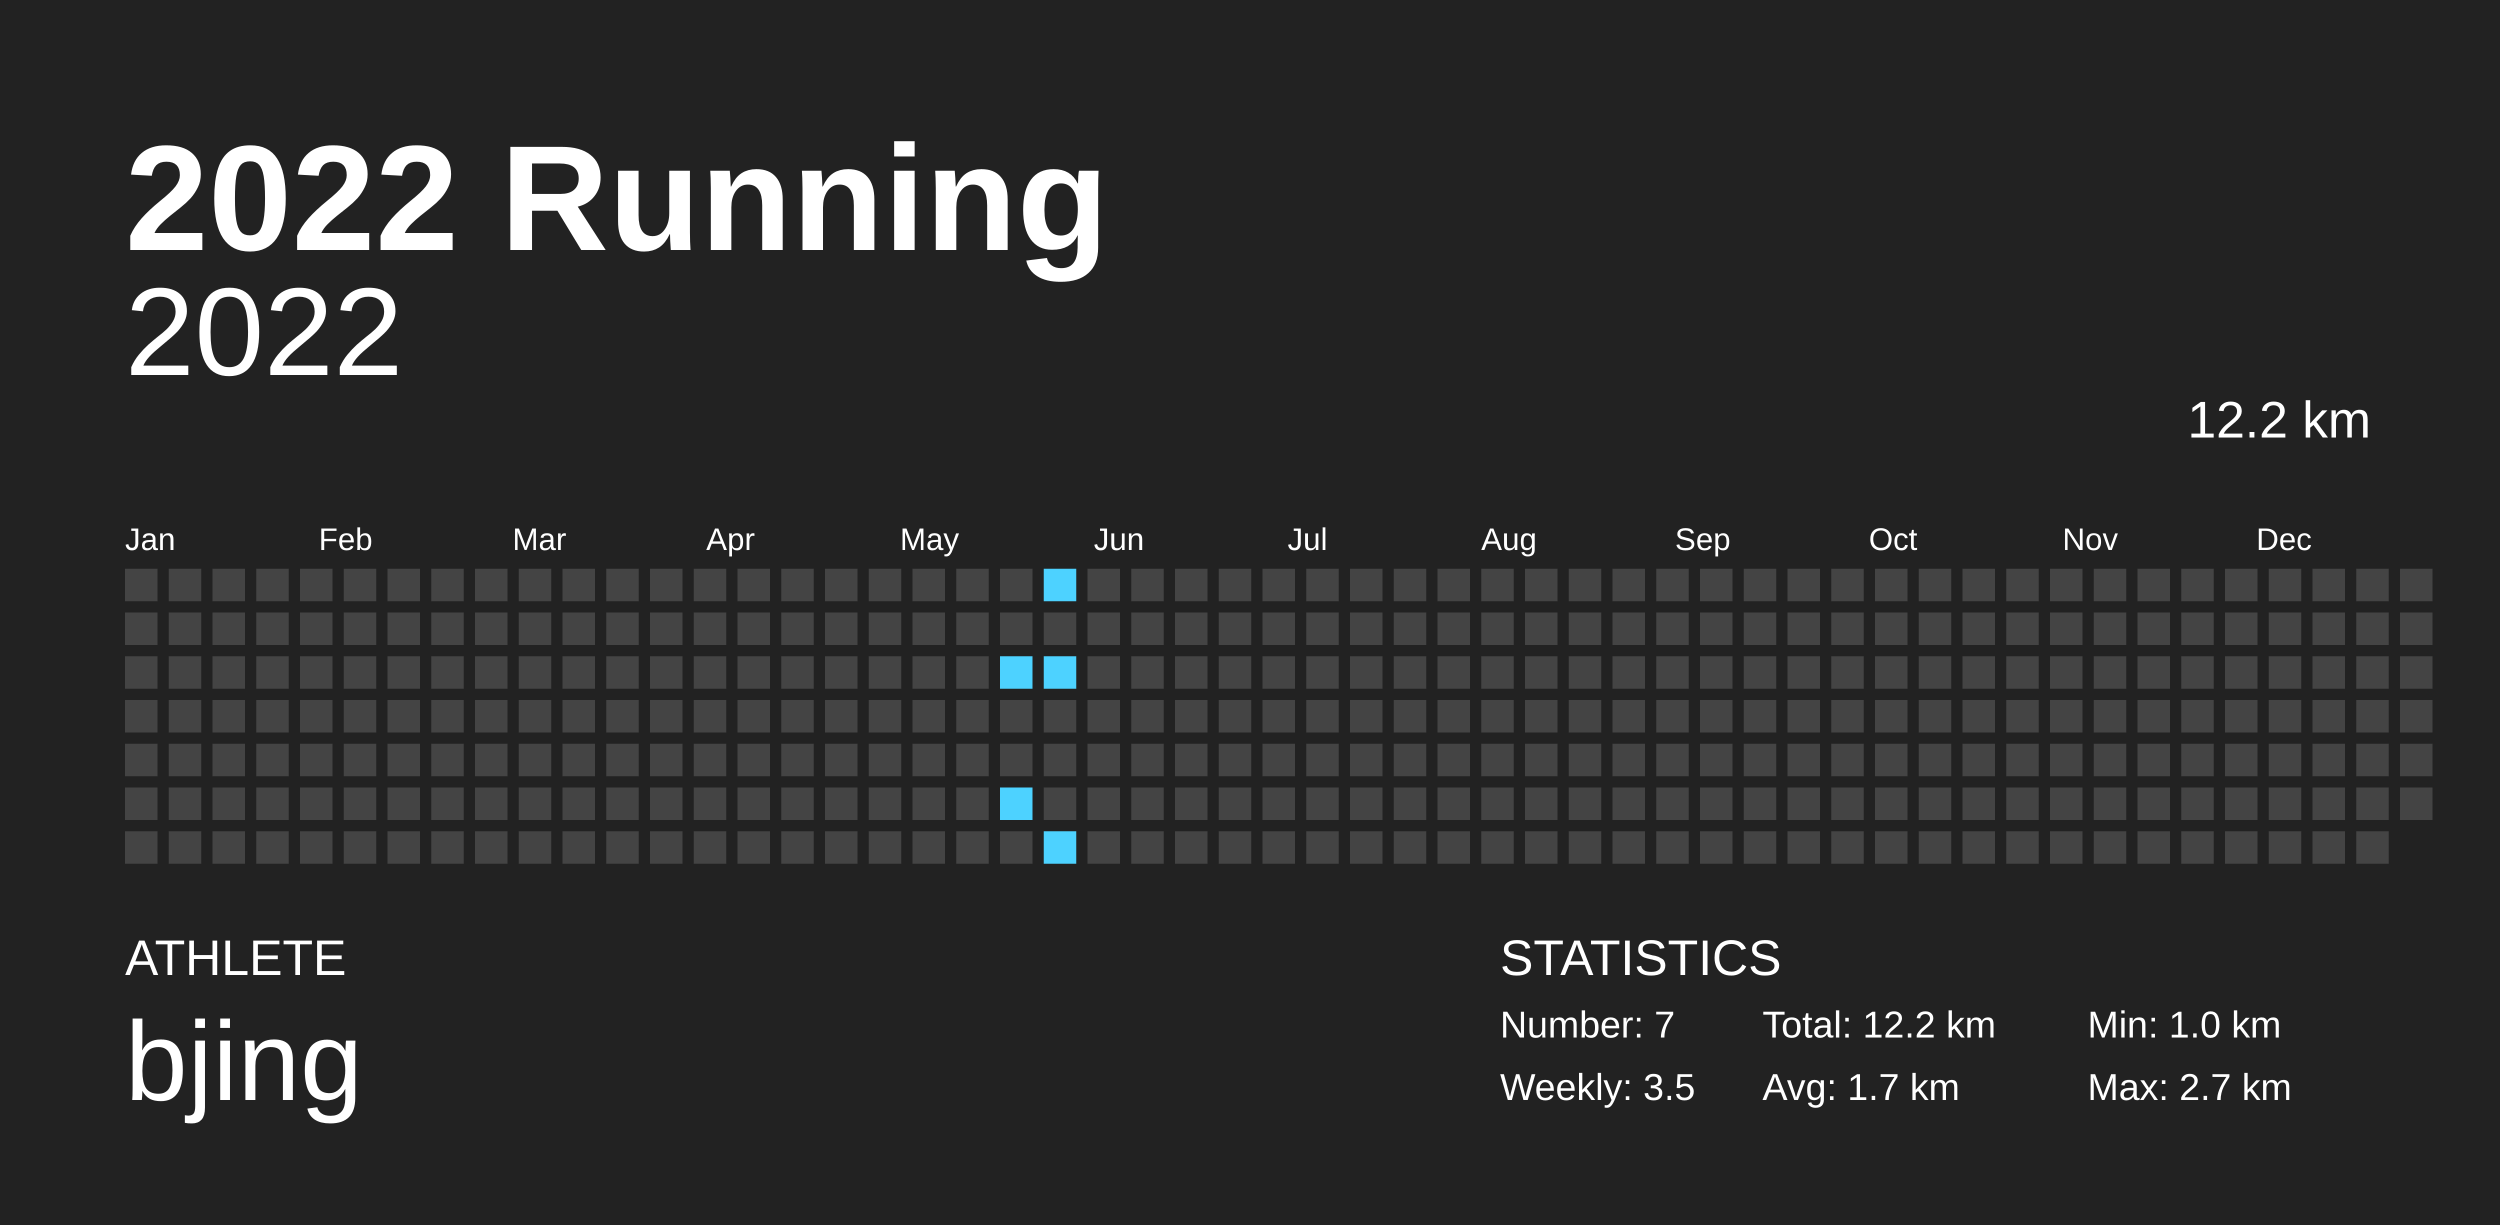
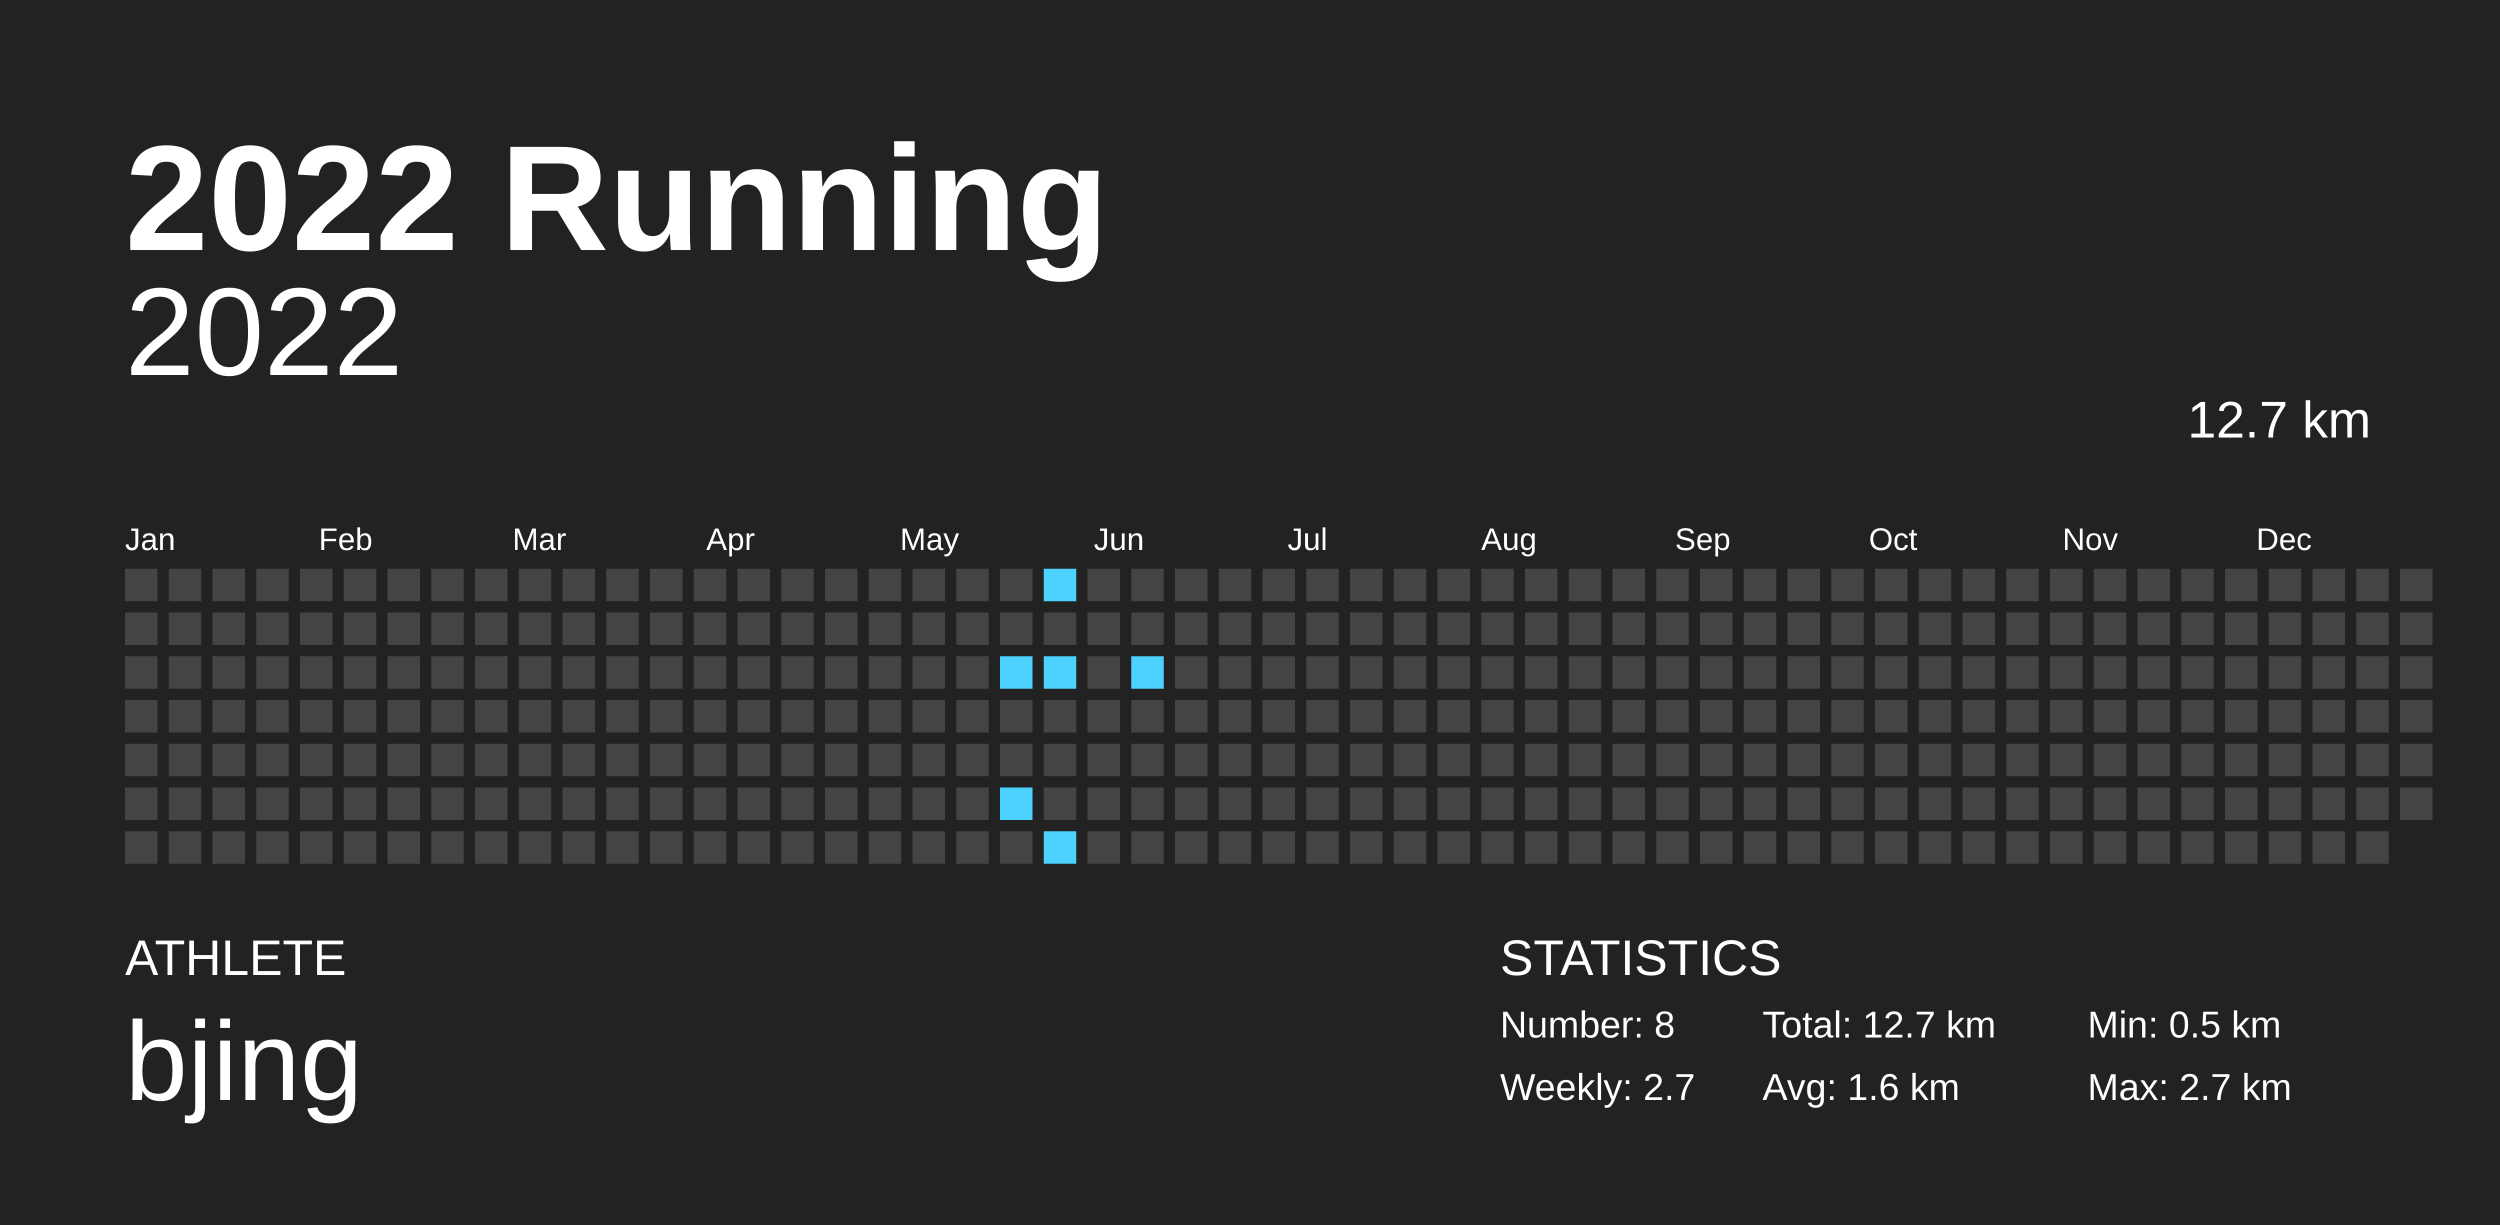
<svg xmlns="http://www.w3.org/2000/svg" baseProfile="full" height="98mm" version="1.1" viewBox="0,0,200,98" width="200mm">
  <defs />
  <rect fill="#222222" height="98" width="200" x="0" y="0" />
  <text fill="#FFFFFF" style="font-size:12px; font-family:Arial; font-weight:bold;" x="10" y="20">2022 Running</text>
  <text fill="#FFFFFF" style="font-size:4px; font-family:Arial" x="10" y="78">ATHLETE</text>
  <text fill="#FFFFFF" style="font-size:9px; font-family:Arial" x="10" y="88">bjing</text>
  <text fill="#FFFFFF" style="font-size:4px; font-family:Arial" x="120" y="78">STATISTICS</text>
-   <text fill="#FFFFFF" style="font-size:3px; font-family:Arial" x="120" y="83">Number: 7</text>
-   <text fill="#FFFFFF" style="font-size:3px; font-family:Arial" x="120" y="88">Weekly: 3.5</text>
-   <text fill="#FFFFFF" style="font-size:3px; font-family:Arial" x="141" y="83">Total: 12.2 km</text>
-   <text fill="#FFFFFF" style="font-size:3px; font-family:Arial" x="141" y="88">Avg: 1.7 km</text>
-   <text fill="#FFFFFF" style="font-size:3px; font-family:Arial" x="167" y="83">Min: 1.0 km</text>
+   <text fill="#FFFFFF" style="font-size:3px; font-family:Arial" x="120" y="83">Number: 8</text>
+   <text fill="#FFFFFF" style="font-size:3px; font-family:Arial" x="120" y="88">Weekly: 2.7</text>
+   <text fill="#FFFFFF" style="font-size:3px; font-family:Arial" x="141" y="83">Total: 12.7 km</text>
+   <text fill="#FFFFFF" style="font-size:3px; font-family:Arial" x="141" y="88">Avg: 1.6 km</text>
+   <text fill="#FFFFFF" style="font-size:3px; font-family:Arial" x="167" y="83">Min: 0.5 km</text>
  <text fill="#FFFFFF" style="font-size:3px; font-family:Arial" x="167" y="88">Max: 2.7 km</text>
  <text alignment-baseline="hanging" fill="#FFFFFF" style="font-size:10.0px; font-family:Arial;" x="10" y="30">2022</text>
-   <text alignment-baseline="hanging" fill="#FFFFFF" style="font-size:4.125px; font-family:Arial;" x="175" y="35">12.2 km</text>
+   <text alignment-baseline="hanging" fill="#FFFFFF" style="font-size:4.125px; font-family:Arial;" x="175" y="35">12.7 km</text>
  <text fill="#FFFFFF" style="font-size:2.5px; font-family:Arial" x="10.0" y="44">Jan</text>
  <text fill="#FFFFFF" style="font-size:2.5px; font-family:Arial" x="25.5" y="44">Feb</text>
  <text fill="#FFFFFF" style="font-size:2.5px; font-family:Arial" x="41.0" y="44">Mar</text>
  <text fill="#FFFFFF" style="font-size:2.5px; font-family:Arial" x="56.5" y="44">Apr</text>
  <text fill="#FFFFFF" style="font-size:2.5px; font-family:Arial" x="72.0" y="44">May</text>
  <text fill="#FFFFFF" style="font-size:2.5px; font-family:Arial" x="87.5" y="44">Jun</text>
  <text fill="#FFFFFF" style="font-size:2.5px; font-family:Arial" x="103.0" y="44">Jul</text>
  <text fill="#FFFFFF" style="font-size:2.5px; font-family:Arial" x="118.5" y="44">Aug</text>
  <text fill="#FFFFFF" style="font-size:2.5px; font-family:Arial" x="134.0" y="44">Sep</text>
  <text fill="#FFFFFF" style="font-size:2.5px; font-family:Arial" x="149.5" y="44">Oct</text>
  <text fill="#FFFFFF" style="font-size:2.5px; font-family:Arial" x="165.0" y="44">Nov</text>
  <text fill="#FFFFFF" style="font-size:2.5px; font-family:Arial" x="180.5" y="44">Dec</text>
  <rect fill="#444444" height="2.6" width="2.6" x="10.0" y="45.5" />
  <rect fill="#444444" height="2.6" width="2.6" x="10.0" y="49.0" />
  <rect fill="#444444" height="2.6" width="2.6" x="10.0" y="52.5" />
  <rect fill="#444444" height="2.6" width="2.6" x="10.0" y="56.0" />
  <rect fill="#444444" height="2.6" width="2.6" x="10.0" y="59.5" />
  <rect fill="#444444" height="2.6" width="2.6" x="10.0" y="63.0" />
  <rect fill="#444444" height="2.6" width="2.6" x="10.0" y="66.5" />
  <rect fill="#444444" height="2.6" width="2.6" x="13.5" y="45.5" />
  <rect fill="#444444" height="2.6" width="2.6" x="13.5" y="49.0" />
  <rect fill="#444444" height="2.6" width="2.6" x="13.5" y="52.5" />
  <rect fill="#444444" height="2.6" width="2.6" x="13.5" y="56.0" />
  <rect fill="#444444" height="2.6" width="2.6" x="13.5" y="59.5" />
  <rect fill="#444444" height="2.6" width="2.6" x="13.5" y="63.0" />
  <rect fill="#444444" height="2.6" width="2.6" x="13.5" y="66.5" />
  <rect fill="#444444" height="2.6" width="2.6" x="17.0" y="45.5" />
  <rect fill="#444444" height="2.6" width="2.6" x="17.0" y="49.0" />
  <rect fill="#444444" height="2.6" width="2.6" x="17.0" y="52.5" />
  <rect fill="#444444" height="2.6" width="2.6" x="17.0" y="56.0" />
  <rect fill="#444444" height="2.6" width="2.6" x="17.0" y="59.5" />
  <rect fill="#444444" height="2.6" width="2.6" x="17.0" y="63.0" />
  <rect fill="#444444" height="2.6" width="2.6" x="17.0" y="66.5" />
  <rect fill="#444444" height="2.6" width="2.6" x="20.5" y="45.5" />
  <rect fill="#444444" height="2.6" width="2.6" x="20.5" y="49.0" />
  <rect fill="#444444" height="2.6" width="2.6" x="20.5" y="52.5" />
  <rect fill="#444444" height="2.6" width="2.6" x="20.5" y="56.0" />
  <rect fill="#444444" height="2.6" width="2.6" x="20.5" y="59.5" />
  <rect fill="#444444" height="2.6" width="2.6" x="20.5" y="63.0" />
  <rect fill="#444444" height="2.6" width="2.6" x="20.5" y="66.5" />
  <rect fill="#444444" height="2.6" width="2.6" x="24.0" y="45.5" />
  <rect fill="#444444" height="2.6" width="2.6" x="24.0" y="49.0" />
  <rect fill="#444444" height="2.6" width="2.6" x="24.0" y="52.5" />
  <rect fill="#444444" height="2.6" width="2.6" x="24.0" y="56.0" />
  <rect fill="#444444" height="2.6" width="2.6" x="24.0" y="59.5" />
  <rect fill="#444444" height="2.6" width="2.6" x="24.0" y="63.0" />
  <rect fill="#444444" height="2.6" width="2.6" x="24.0" y="66.5" />
  <rect fill="#444444" height="2.6" width="2.6" x="27.5" y="45.5" />
  <rect fill="#444444" height="2.6" width="2.6" x="27.5" y="49.0" />
  <rect fill="#444444" height="2.6" width="2.6" x="27.5" y="52.5" />
  <rect fill="#444444" height="2.6" width="2.6" x="27.5" y="56.0" />
  <rect fill="#444444" height="2.6" width="2.6" x="27.5" y="59.5" />
  <rect fill="#444444" height="2.6" width="2.6" x="27.5" y="63.0" />
  <rect fill="#444444" height="2.6" width="2.6" x="27.5" y="66.5" />
  <rect fill="#444444" height="2.6" width="2.6" x="31.0" y="45.5" />
  <rect fill="#444444" height="2.6" width="2.6" x="31.0" y="49.0" />
  <rect fill="#444444" height="2.6" width="2.6" x="31.0" y="52.5" />
  <rect fill="#444444" height="2.6" width="2.6" x="31.0" y="56.0" />
  <rect fill="#444444" height="2.6" width="2.6" x="31.0" y="59.5" />
  <rect fill="#444444" height="2.6" width="2.6" x="31.0" y="63.0" />
  <rect fill="#444444" height="2.6" width="2.6" x="31.0" y="66.5" />
  <rect fill="#444444" height="2.6" width="2.6" x="34.5" y="45.5" />
  <rect fill="#444444" height="2.6" width="2.6" x="34.5" y="49.0" />
  <rect fill="#444444" height="2.6" width="2.6" x="34.5" y="52.5" />
  <rect fill="#444444" height="2.6" width="2.6" x="34.5" y="56.0" />
  <rect fill="#444444" height="2.6" width="2.6" x="34.5" y="59.5" />
  <rect fill="#444444" height="2.6" width="2.6" x="34.5" y="63.0" />
  <rect fill="#444444" height="2.6" width="2.6" x="34.5" y="66.5" />
  <rect fill="#444444" height="2.6" width="2.6" x="38.0" y="45.5" />
  <rect fill="#444444" height="2.6" width="2.6" x="38.0" y="49.0" />
  <rect fill="#444444" height="2.6" width="2.6" x="38.0" y="52.5" />
  <rect fill="#444444" height="2.6" width="2.6" x="38.0" y="56.0" />
  <rect fill="#444444" height="2.6" width="2.6" x="38.0" y="59.5" />
  <rect fill="#444444" height="2.6" width="2.6" x="38.0" y="63.0" />
  <rect fill="#444444" height="2.6" width="2.6" x="38.0" y="66.5" />
  <rect fill="#444444" height="2.6" width="2.6" x="41.5" y="45.5" />
  <rect fill="#444444" height="2.6" width="2.6" x="41.5" y="49.0" />
  <rect fill="#444444" height="2.6" width="2.6" x="41.5" y="52.5" />
  <rect fill="#444444" height="2.6" width="2.6" x="41.5" y="56.0" />
  <rect fill="#444444" height="2.6" width="2.6" x="41.5" y="59.5" />
  <rect fill="#444444" height="2.6" width="2.6" x="41.5" y="63.0" />
  <rect fill="#444444" height="2.6" width="2.6" x="41.5" y="66.5" />
  <rect fill="#444444" height="2.6" width="2.6" x="45.0" y="45.5" />
  <rect fill="#444444" height="2.6" width="2.6" x="45.0" y="49.0" />
  <rect fill="#444444" height="2.6" width="2.6" x="45.0" y="52.5" />
  <rect fill="#444444" height="2.6" width="2.6" x="45.0" y="56.0" />
  <rect fill="#444444" height="2.6" width="2.6" x="45.0" y="59.5" />
  <rect fill="#444444" height="2.6" width="2.6" x="45.0" y="63.0" />
  <rect fill="#444444" height="2.6" width="2.6" x="45.0" y="66.5" />
  <rect fill="#444444" height="2.6" width="2.6" x="48.5" y="45.5" />
  <rect fill="#444444" height="2.6" width="2.6" x="48.5" y="49.0" />
  <rect fill="#444444" height="2.6" width="2.6" x="48.5" y="52.5" />
  <rect fill="#444444" height="2.6" width="2.6" x="48.5" y="56.0" />
  <rect fill="#444444" height="2.6" width="2.6" x="48.5" y="59.5" />
  <rect fill="#444444" height="2.6" width="2.6" x="48.5" y="63.0" />
  <rect fill="#444444" height="2.6" width="2.6" x="48.5" y="66.5" />
  <rect fill="#444444" height="2.6" width="2.6" x="52.0" y="45.5" />
  <rect fill="#444444" height="2.6" width="2.6" x="52.0" y="49.0" />
  <rect fill="#444444" height="2.6" width="2.6" x="52.0" y="52.5" />
  <rect fill="#444444" height="2.6" width="2.6" x="52.0" y="56.0" />
  <rect fill="#444444" height="2.6" width="2.6" x="52.0" y="59.5" />
  <rect fill="#444444" height="2.6" width="2.6" x="52.0" y="63.0" />
  <rect fill="#444444" height="2.6" width="2.6" x="52.0" y="66.5" />
  <rect fill="#444444" height="2.6" width="2.6" x="55.5" y="45.5" />
  <rect fill="#444444" height="2.6" width="2.6" x="55.5" y="49.0" />
  <rect fill="#444444" height="2.6" width="2.6" x="55.5" y="52.5" />
  <rect fill="#444444" height="2.6" width="2.6" x="55.5" y="56.0" />
  <rect fill="#444444" height="2.6" width="2.6" x="55.5" y="59.5" />
  <rect fill="#444444" height="2.6" width="2.6" x="55.5" y="63.0" />
  <rect fill="#444444" height="2.6" width="2.6" x="55.5" y="66.5" />
  <rect fill="#444444" height="2.6" width="2.6" x="59.0" y="45.5" />
  <rect fill="#444444" height="2.6" width="2.6" x="59.0" y="49.0" />
  <rect fill="#444444" height="2.6" width="2.6" x="59.0" y="52.5" />
  <rect fill="#444444" height="2.6" width="2.6" x="59.0" y="56.0" />
  <rect fill="#444444" height="2.6" width="2.6" x="59.0" y="59.5" />
  <rect fill="#444444" height="2.6" width="2.6" x="59.0" y="63.0" />
  <rect fill="#444444" height="2.6" width="2.6" x="59.0" y="66.5" />
  <rect fill="#444444" height="2.6" width="2.6" x="62.5" y="45.5" />
  <rect fill="#444444" height="2.6" width="2.6" x="62.5" y="49.0" />
  <rect fill="#444444" height="2.6" width="2.6" x="62.5" y="52.5" />
  <rect fill="#444444" height="2.6" width="2.6" x="62.5" y="56.0" />
  <rect fill="#444444" height="2.6" width="2.6" x="62.5" y="59.5" />
  <rect fill="#444444" height="2.6" width="2.6" x="62.5" y="63.0" />
  <rect fill="#444444" height="2.6" width="2.6" x="62.5" y="66.5" />
  <rect fill="#444444" height="2.6" width="2.6" x="66.0" y="45.5" />
  <rect fill="#444444" height="2.6" width="2.6" x="66.0" y="49.0" />
  <rect fill="#444444" height="2.6" width="2.6" x="66.0" y="52.5" />
  <rect fill="#444444" height="2.6" width="2.6" x="66.0" y="56.0" />
  <rect fill="#444444" height="2.6" width="2.6" x="66.0" y="59.5" />
  <rect fill="#444444" height="2.6" width="2.6" x="66.0" y="63.0" />
  <rect fill="#444444" height="2.6" width="2.6" x="66.0" y="66.5" />
  <rect fill="#444444" height="2.6" width="2.6" x="69.5" y="45.5" />
  <rect fill="#444444" height="2.6" width="2.6" x="69.5" y="49.0" />
  <rect fill="#444444" height="2.6" width="2.6" x="69.5" y="52.5" />
  <rect fill="#444444" height="2.6" width="2.6" x="69.5" y="56.0" />
  <rect fill="#444444" height="2.6" width="2.6" x="69.5" y="59.5" />
  <rect fill="#444444" height="2.6" width="2.6" x="69.5" y="63.0" />
  <rect fill="#444444" height="2.6" width="2.6" x="69.5" y="66.5" />
  <rect fill="#444444" height="2.6" width="2.6" x="73.0" y="45.5" />
  <rect fill="#444444" height="2.6" width="2.6" x="73.0" y="49.0" />
  <rect fill="#444444" height="2.6" width="2.6" x="73.0" y="52.5" />
  <rect fill="#444444" height="2.6" width="2.6" x="73.0" y="56.0" />
  <rect fill="#444444" height="2.6" width="2.6" x="73.0" y="59.5" />
  <rect fill="#444444" height="2.6" width="2.6" x="73.0" y="63.0" />
  <rect fill="#444444" height="2.6" width="2.6" x="73.0" y="66.5" />
  <rect fill="#444444" height="2.6" width="2.6" x="76.5" y="45.5" />
  <rect fill="#444444" height="2.6" width="2.6" x="76.5" y="49.0" />
  <rect fill="#444444" height="2.6" width="2.6" x="76.5" y="52.5" />
  <rect fill="#444444" height="2.6" width="2.6" x="76.5" y="56.0" />
  <rect fill="#444444" height="2.6" width="2.6" x="76.5" y="59.5" />
  <rect fill="#444444" height="2.6" width="2.6" x="76.5" y="63.0" />
  <rect fill="#444444" height="2.6" width="2.6" x="76.5" y="66.5" />
  <rect fill="#444444" height="2.6" width="2.6" x="80.0" y="45.5" />
  <rect fill="#444444" height="2.6" width="2.6" x="80.0" y="49.0" />
  <rect fill="#4dd2ff" height="2.6" width="2.6" x="80.0" y="52.5" />
  <rect fill="#444444" height="2.6" width="2.6" x="80.0" y="56.0" />
  <rect fill="#444444" height="2.6" width="2.6" x="80.0" y="59.5" />
  <rect fill="#4dd2ff" height="2.6" width="2.6" x="80.0" y="63.0" />
  <rect fill="#444444" height="2.6" width="2.6" x="80.0" y="66.5" />
  <rect fill="#4dd2ff" height="2.6" width="2.6" x="83.5" y="45.5" />
  <rect fill="#444444" height="2.6" width="2.6" x="83.5" y="49.0" />
  <rect fill="#4dd2ff" height="2.6" width="2.6" x="83.5" y="52.5" />
  <rect fill="#444444" height="2.6" width="2.6" x="83.5" y="56.0" />
  <rect fill="#444444" height="2.6" width="2.6" x="83.5" y="59.5" />
  <rect fill="#444444" height="2.6" width="2.6" x="83.5" y="63.0" />
  <rect fill="#4dd2ff" height="2.6" width="2.6" x="83.5" y="66.5" />
  <rect fill="#444444" height="2.6" width="2.6" x="87.0" y="45.5" />
  <rect fill="#444444" height="2.6" width="2.6" x="87.0" y="49.0" />
  <rect fill="#444444" height="2.6" width="2.6" x="87.0" y="52.5" />
  <rect fill="#444444" height="2.6" width="2.6" x="87.0" y="56.0" />
  <rect fill="#444444" height="2.6" width="2.6" x="87.0" y="59.5" />
  <rect fill="#444444" height="2.6" width="2.6" x="87.0" y="63.0" />
  <rect fill="#444444" height="2.6" width="2.6" x="87.0" y="66.5" />
  <rect fill="#444444" height="2.6" width="2.6" x="90.5" y="45.5" />
  <rect fill="#444444" height="2.6" width="2.6" x="90.5" y="49.0" />
-   <rect fill="#444444" height="2.6" width="2.6" x="90.5" y="52.5" />
+   <rect fill="#4dd2ff" height="2.6" width="2.6" x="90.5" y="52.5" />
  <rect fill="#444444" height="2.6" width="2.6" x="90.5" y="56.0" />
  <rect fill="#444444" height="2.6" width="2.6" x="90.5" y="59.5" />
  <rect fill="#444444" height="2.6" width="2.6" x="90.5" y="63.0" />
  <rect fill="#444444" height="2.6" width="2.6" x="90.5" y="66.5" />
  <rect fill="#444444" height="2.6" width="2.6" x="94.0" y="45.5" />
  <rect fill="#444444" height="2.6" width="2.6" x="94.0" y="49.0" />
  <rect fill="#444444" height="2.6" width="2.6" x="94.0" y="52.5" />
  <rect fill="#444444" height="2.6" width="2.6" x="94.0" y="56.0" />
  <rect fill="#444444" height="2.6" width="2.6" x="94.0" y="59.5" />
  <rect fill="#444444" height="2.6" width="2.6" x="94.0" y="63.0" />
  <rect fill="#444444" height="2.6" width="2.6" x="94.0" y="66.5" />
  <rect fill="#444444" height="2.6" width="2.6" x="97.5" y="45.5" />
  <rect fill="#444444" height="2.6" width="2.6" x="97.5" y="49.0" />
  <rect fill="#444444" height="2.6" width="2.6" x="97.5" y="52.5" />
  <rect fill="#444444" height="2.6" width="2.6" x="97.5" y="56.0" />
  <rect fill="#444444" height="2.6" width="2.6" x="97.5" y="59.5" />
  <rect fill="#444444" height="2.6" width="2.6" x="97.5" y="63.0" />
  <rect fill="#444444" height="2.6" width="2.6" x="97.5" y="66.5" />
  <rect fill="#444444" height="2.6" width="2.6" x="101.0" y="45.5" />
  <rect fill="#444444" height="2.6" width="2.6" x="101.0" y="49.0" />
  <rect fill="#444444" height="2.6" width="2.6" x="101.0" y="52.5" />
  <rect fill="#444444" height="2.6" width="2.6" x="101.0" y="56.0" />
  <rect fill="#444444" height="2.6" width="2.6" x="101.0" y="59.5" />
  <rect fill="#444444" height="2.6" width="2.6" x="101.0" y="63.0" />
  <rect fill="#444444" height="2.6" width="2.6" x="101.0" y="66.5" />
  <rect fill="#444444" height="2.6" width="2.6" x="104.5" y="45.5" />
  <rect fill="#444444" height="2.6" width="2.6" x="104.5" y="49.0" />
  <rect fill="#444444" height="2.6" width="2.6" x="104.5" y="52.5" />
  <rect fill="#444444" height="2.6" width="2.6" x="104.5" y="56.0" />
  <rect fill="#444444" height="2.6" width="2.6" x="104.5" y="59.5" />
  <rect fill="#444444" height="2.6" width="2.6" x="104.5" y="63.0" />
  <rect fill="#444444" height="2.6" width="2.6" x="104.5" y="66.5" />
  <rect fill="#444444" height="2.6" width="2.6" x="108.0" y="45.5" />
  <rect fill="#444444" height="2.6" width="2.6" x="108.0" y="49.0" />
  <rect fill="#444444" height="2.6" width="2.6" x="108.0" y="52.5" />
  <rect fill="#444444" height="2.6" width="2.6" x="108.0" y="56.0" />
  <rect fill="#444444" height="2.6" width="2.6" x="108.0" y="59.5" />
  <rect fill="#444444" height="2.6" width="2.6" x="108.0" y="63.0" />
  <rect fill="#444444" height="2.6" width="2.6" x="108.0" y="66.5" />
  <rect fill="#444444" height="2.6" width="2.6" x="111.5" y="45.5" />
  <rect fill="#444444" height="2.6" width="2.6" x="111.5" y="49.0" />
  <rect fill="#444444" height="2.6" width="2.6" x="111.5" y="52.5" />
  <rect fill="#444444" height="2.6" width="2.6" x="111.5" y="56.0" />
  <rect fill="#444444" height="2.6" width="2.6" x="111.5" y="59.5" />
  <rect fill="#444444" height="2.6" width="2.6" x="111.5" y="63.0" />
  <rect fill="#444444" height="2.6" width="2.6" x="111.5" y="66.5" />
  <rect fill="#444444" height="2.6" width="2.6" x="115.0" y="45.5" />
  <rect fill="#444444" height="2.6" width="2.6" x="115.0" y="49.0" />
  <rect fill="#444444" height="2.6" width="2.6" x="115.0" y="52.5" />
  <rect fill="#444444" height="2.6" width="2.6" x="115.0" y="56.0" />
  <rect fill="#444444" height="2.6" width="2.6" x="115.0" y="59.5" />
  <rect fill="#444444" height="2.6" width="2.6" x="115.0" y="63.0" />
  <rect fill="#444444" height="2.6" width="2.6" x="115.0" y="66.5" />
  <rect fill="#444444" height="2.6" width="2.6" x="118.5" y="45.5" />
  <rect fill="#444444" height="2.6" width="2.6" x="118.5" y="49.0" />
  <rect fill="#444444" height="2.6" width="2.6" x="118.5" y="52.5" />
  <rect fill="#444444" height="2.6" width="2.6" x="118.5" y="56.0" />
  <rect fill="#444444" height="2.6" width="2.6" x="118.5" y="59.5" />
  <rect fill="#444444" height="2.6" width="2.6" x="118.5" y="63.0" />
  <rect fill="#444444" height="2.6" width="2.6" x="118.5" y="66.5" />
  <rect fill="#444444" height="2.6" width="2.6" x="122.0" y="45.5" />
  <rect fill="#444444" height="2.6" width="2.6" x="122.0" y="49.0" />
  <rect fill="#444444" height="2.6" width="2.6" x="122.0" y="52.5" />
  <rect fill="#444444" height="2.6" width="2.6" x="122.0" y="56.0" />
  <rect fill="#444444" height="2.6" width="2.6" x="122.0" y="59.5" />
  <rect fill="#444444" height="2.6" width="2.6" x="122.0" y="63.0" />
  <rect fill="#444444" height="2.6" width="2.6" x="122.0" y="66.5" />
  <rect fill="#444444" height="2.6" width="2.6" x="125.5" y="45.5" />
  <rect fill="#444444" height="2.6" width="2.6" x="125.5" y="49.0" />
  <rect fill="#444444" height="2.6" width="2.6" x="125.5" y="52.5" />
  <rect fill="#444444" height="2.6" width="2.6" x="125.5" y="56.0" />
  <rect fill="#444444" height="2.6" width="2.6" x="125.5" y="59.5" />
  <rect fill="#444444" height="2.6" width="2.6" x="125.5" y="63.0" />
  <rect fill="#444444" height="2.6" width="2.6" x="125.5" y="66.5" />
  <rect fill="#444444" height="2.6" width="2.6" x="129.0" y="45.5" />
  <rect fill="#444444" height="2.6" width="2.6" x="129.0" y="49.0" />
  <rect fill="#444444" height="2.6" width="2.6" x="129.0" y="52.5" />
  <rect fill="#444444" height="2.6" width="2.6" x="129.0" y="56.0" />
  <rect fill="#444444" height="2.6" width="2.6" x="129.0" y="59.5" />
  <rect fill="#444444" height="2.6" width="2.6" x="129.0" y="63.0" />
  <rect fill="#444444" height="2.6" width="2.6" x="129.0" y="66.5" />
  <rect fill="#444444" height="2.6" width="2.6" x="132.5" y="45.5" />
  <rect fill="#444444" height="2.6" width="2.6" x="132.5" y="49.0" />
  <rect fill="#444444" height="2.6" width="2.6" x="132.5" y="52.5" />
  <rect fill="#444444" height="2.6" width="2.6" x="132.5" y="56.0" />
  <rect fill="#444444" height="2.6" width="2.6" x="132.5" y="59.5" />
  <rect fill="#444444" height="2.6" width="2.6" x="132.5" y="63.0" />
  <rect fill="#444444" height="2.6" width="2.6" x="132.5" y="66.5" />
  <rect fill="#444444" height="2.6" width="2.6" x="136.0" y="45.5" />
  <rect fill="#444444" height="2.6" width="2.6" x="136.0" y="49.0" />
  <rect fill="#444444" height="2.6" width="2.6" x="136.0" y="52.5" />
  <rect fill="#444444" height="2.6" width="2.6" x="136.0" y="56.0" />
  <rect fill="#444444" height="2.6" width="2.6" x="136.0" y="59.5" />
  <rect fill="#444444" height="2.6" width="2.6" x="136.0" y="63.0" />
  <rect fill="#444444" height="2.6" width="2.6" x="136.0" y="66.5" />
  <rect fill="#444444" height="2.6" width="2.6" x="139.5" y="45.5" />
  <rect fill="#444444" height="2.6" width="2.6" x="139.5" y="49.0" />
  <rect fill="#444444" height="2.6" width="2.6" x="139.5" y="52.5" />
  <rect fill="#444444" height="2.6" width="2.6" x="139.5" y="56.0" />
  <rect fill="#444444" height="2.6" width="2.6" x="139.5" y="59.5" />
  <rect fill="#444444" height="2.6" width="2.6" x="139.5" y="63.0" />
  <rect fill="#444444" height="2.6" width="2.6" x="139.5" y="66.5" />
  <rect fill="#444444" height="2.6" width="2.6" x="143.0" y="45.5" />
  <rect fill="#444444" height="2.6" width="2.6" x="143.0" y="49.0" />
  <rect fill="#444444" height="2.6" width="2.6" x="143.0" y="52.5" />
  <rect fill="#444444" height="2.6" width="2.6" x="143.0" y="56.0" />
  <rect fill="#444444" height="2.6" width="2.6" x="143.0" y="59.5" />
  <rect fill="#444444" height="2.6" width="2.6" x="143.0" y="63.0" />
  <rect fill="#444444" height="2.6" width="2.6" x="143.0" y="66.5" />
  <rect fill="#444444" height="2.6" width="2.6" x="146.5" y="45.5" />
  <rect fill="#444444" height="2.6" width="2.6" x="146.5" y="49.0" />
  <rect fill="#444444" height="2.6" width="2.6" x="146.5" y="52.5" />
  <rect fill="#444444" height="2.6" width="2.6" x="146.5" y="56.0" />
  <rect fill="#444444" height="2.6" width="2.6" x="146.5" y="59.5" />
  <rect fill="#444444" height="2.6" width="2.6" x="146.5" y="63.0" />
  <rect fill="#444444" height="2.6" width="2.6" x="146.5" y="66.5" />
  <rect fill="#444444" height="2.6" width="2.6" x="150.0" y="45.5" />
  <rect fill="#444444" height="2.6" width="2.6" x="150.0" y="49.0" />
  <rect fill="#444444" height="2.6" width="2.6" x="150.0" y="52.5" />
  <rect fill="#444444" height="2.6" width="2.6" x="150.0" y="56.0" />
  <rect fill="#444444" height="2.6" width="2.6" x="150.0" y="59.5" />
  <rect fill="#444444" height="2.6" width="2.6" x="150.0" y="63.0" />
  <rect fill="#444444" height="2.6" width="2.6" x="150.0" y="66.5" />
  <rect fill="#444444" height="2.6" width="2.6" x="153.5" y="45.5" />
  <rect fill="#444444" height="2.6" width="2.6" x="153.5" y="49.0" />
  <rect fill="#444444" height="2.6" width="2.6" x="153.5" y="52.5" />
  <rect fill="#444444" height="2.6" width="2.6" x="153.5" y="56.0" />
  <rect fill="#444444" height="2.6" width="2.6" x="153.5" y="59.5" />
  <rect fill="#444444" height="2.6" width="2.6" x="153.5" y="63.0" />
  <rect fill="#444444" height="2.6" width="2.6" x="153.5" y="66.5" />
  <rect fill="#444444" height="2.6" width="2.6" x="157.0" y="45.5" />
  <rect fill="#444444" height="2.6" width="2.6" x="157.0" y="49.0" />
  <rect fill="#444444" height="2.6" width="2.6" x="157.0" y="52.5" />
  <rect fill="#444444" height="2.6" width="2.6" x="157.0" y="56.0" />
  <rect fill="#444444" height="2.6" width="2.6" x="157.0" y="59.5" />
  <rect fill="#444444" height="2.6" width="2.6" x="157.0" y="63.0" />
  <rect fill="#444444" height="2.6" width="2.6" x="157.0" y="66.5" />
  <rect fill="#444444" height="2.6" width="2.6" x="160.5" y="45.5" />
  <rect fill="#444444" height="2.6" width="2.6" x="160.5" y="49.0" />
  <rect fill="#444444" height="2.6" width="2.6" x="160.5" y="52.5" />
  <rect fill="#444444" height="2.6" width="2.6" x="160.5" y="56.0" />
  <rect fill="#444444" height="2.6" width="2.6" x="160.5" y="59.5" />
  <rect fill="#444444" height="2.6" width="2.6" x="160.5" y="63.0" />
  <rect fill="#444444" height="2.6" width="2.6" x="160.5" y="66.5" />
  <rect fill="#444444" height="2.6" width="2.6" x="164.0" y="45.5" />
  <rect fill="#444444" height="2.6" width="2.6" x="164.0" y="49.0" />
  <rect fill="#444444" height="2.6" width="2.6" x="164.0" y="52.5" />
  <rect fill="#444444" height="2.6" width="2.6" x="164.0" y="56.0" />
  <rect fill="#444444" height="2.6" width="2.6" x="164.0" y="59.5" />
  <rect fill="#444444" height="2.6" width="2.6" x="164.0" y="63.0" />
  <rect fill="#444444" height="2.6" width="2.6" x="164.0" y="66.5" />
  <rect fill="#444444" height="2.6" width="2.6" x="167.5" y="45.5" />
  <rect fill="#444444" height="2.6" width="2.6" x="167.5" y="49.0" />
  <rect fill="#444444" height="2.6" width="2.6" x="167.5" y="52.5" />
  <rect fill="#444444" height="2.6" width="2.6" x="167.5" y="56.0" />
  <rect fill="#444444" height="2.6" width="2.6" x="167.5" y="59.5" />
  <rect fill="#444444" height="2.6" width="2.6" x="167.5" y="63.0" />
  <rect fill="#444444" height="2.6" width="2.6" x="167.5" y="66.5" />
  <rect fill="#444444" height="2.6" width="2.6" x="171.0" y="45.5" />
  <rect fill="#444444" height="2.6" width="2.6" x="171.0" y="49.0" />
  <rect fill="#444444" height="2.6" width="2.6" x="171.0" y="52.5" />
  <rect fill="#444444" height="2.6" width="2.6" x="171.0" y="56.0" />
  <rect fill="#444444" height="2.6" width="2.6" x="171.0" y="59.5" />
  <rect fill="#444444" height="2.6" width="2.6" x="171.0" y="63.0" />
  <rect fill="#444444" height="2.6" width="2.6" x="171.0" y="66.5" />
  <rect fill="#444444" height="2.6" width="2.6" x="174.5" y="45.5" />
  <rect fill="#444444" height="2.6" width="2.6" x="174.5" y="49.0" />
  <rect fill="#444444" height="2.6" width="2.6" x="174.5" y="52.5" />
  <rect fill="#444444" height="2.6" width="2.6" x="174.5" y="56.0" />
  <rect fill="#444444" height="2.6" width="2.6" x="174.5" y="59.5" />
  <rect fill="#444444" height="2.6" width="2.6" x="174.5" y="63.0" />
  <rect fill="#444444" height="2.6" width="2.6" x="174.5" y="66.5" />
  <rect fill="#444444" height="2.6" width="2.6" x="178.0" y="45.5" />
  <rect fill="#444444" height="2.6" width="2.6" x="178.0" y="49.0" />
  <rect fill="#444444" height="2.6" width="2.6" x="178.0" y="52.5" />
  <rect fill="#444444" height="2.6" width="2.6" x="178.0" y="56.0" />
  <rect fill="#444444" height="2.6" width="2.6" x="178.0" y="59.5" />
  <rect fill="#444444" height="2.6" width="2.6" x="178.0" y="63.0" />
  <rect fill="#444444" height="2.6" width="2.6" x="178.0" y="66.5" />
  <rect fill="#444444" height="2.6" width="2.6" x="181.5" y="45.5" />
  <rect fill="#444444" height="2.6" width="2.6" x="181.5" y="49.0" />
  <rect fill="#444444" height="2.6" width="2.6" x="181.5" y="52.5" />
  <rect fill="#444444" height="2.6" width="2.6" x="181.5" y="56.0" />
  <rect fill="#444444" height="2.6" width="2.6" x="181.5" y="59.5" />
  <rect fill="#444444" height="2.6" width="2.6" x="181.5" y="63.0" />
  <rect fill="#444444" height="2.6" width="2.6" x="181.5" y="66.5" />
  <rect fill="#444444" height="2.6" width="2.6" x="185.0" y="45.5" />
  <rect fill="#444444" height="2.6" width="2.6" x="185.0" y="49.0" />
  <rect fill="#444444" height="2.6" width="2.6" x="185.0" y="52.5" />
  <rect fill="#444444" height="2.6" width="2.6" x="185.0" y="56.0" />
  <rect fill="#444444" height="2.6" width="2.6" x="185.0" y="59.5" />
  <rect fill="#444444" height="2.6" width="2.6" x="185.0" y="63.0" />
  <rect fill="#444444" height="2.6" width="2.6" x="185.0" y="66.5" />
  <rect fill="#444444" height="2.6" width="2.6" x="188.5" y="45.5" />
  <rect fill="#444444" height="2.6" width="2.6" x="188.5" y="49.0" />
  <rect fill="#444444" height="2.6" width="2.6" x="188.5" y="52.5" />
  <rect fill="#444444" height="2.6" width="2.6" x="188.5" y="56.0" />
  <rect fill="#444444" height="2.6" width="2.6" x="188.5" y="59.5" />
  <rect fill="#444444" height="2.6" width="2.6" x="188.5" y="63.0" />
  <rect fill="#444444" height="2.6" width="2.6" x="188.5" y="66.5" />
  <rect fill="#444444" height="2.6" width="2.6" x="192.0" y="45.5" />
  <rect fill="#444444" height="2.6" width="2.6" x="192.0" y="49.0" />
  <rect fill="#444444" height="2.6" width="2.6" x="192.0" y="52.5" />
  <rect fill="#444444" height="2.6" width="2.6" x="192.0" y="56.0" />
  <rect fill="#444444" height="2.6" width="2.6" x="192.0" y="59.5" />
  <rect fill="#444444" height="2.6" width="2.6" x="192.0" y="63.0" />
</svg>
